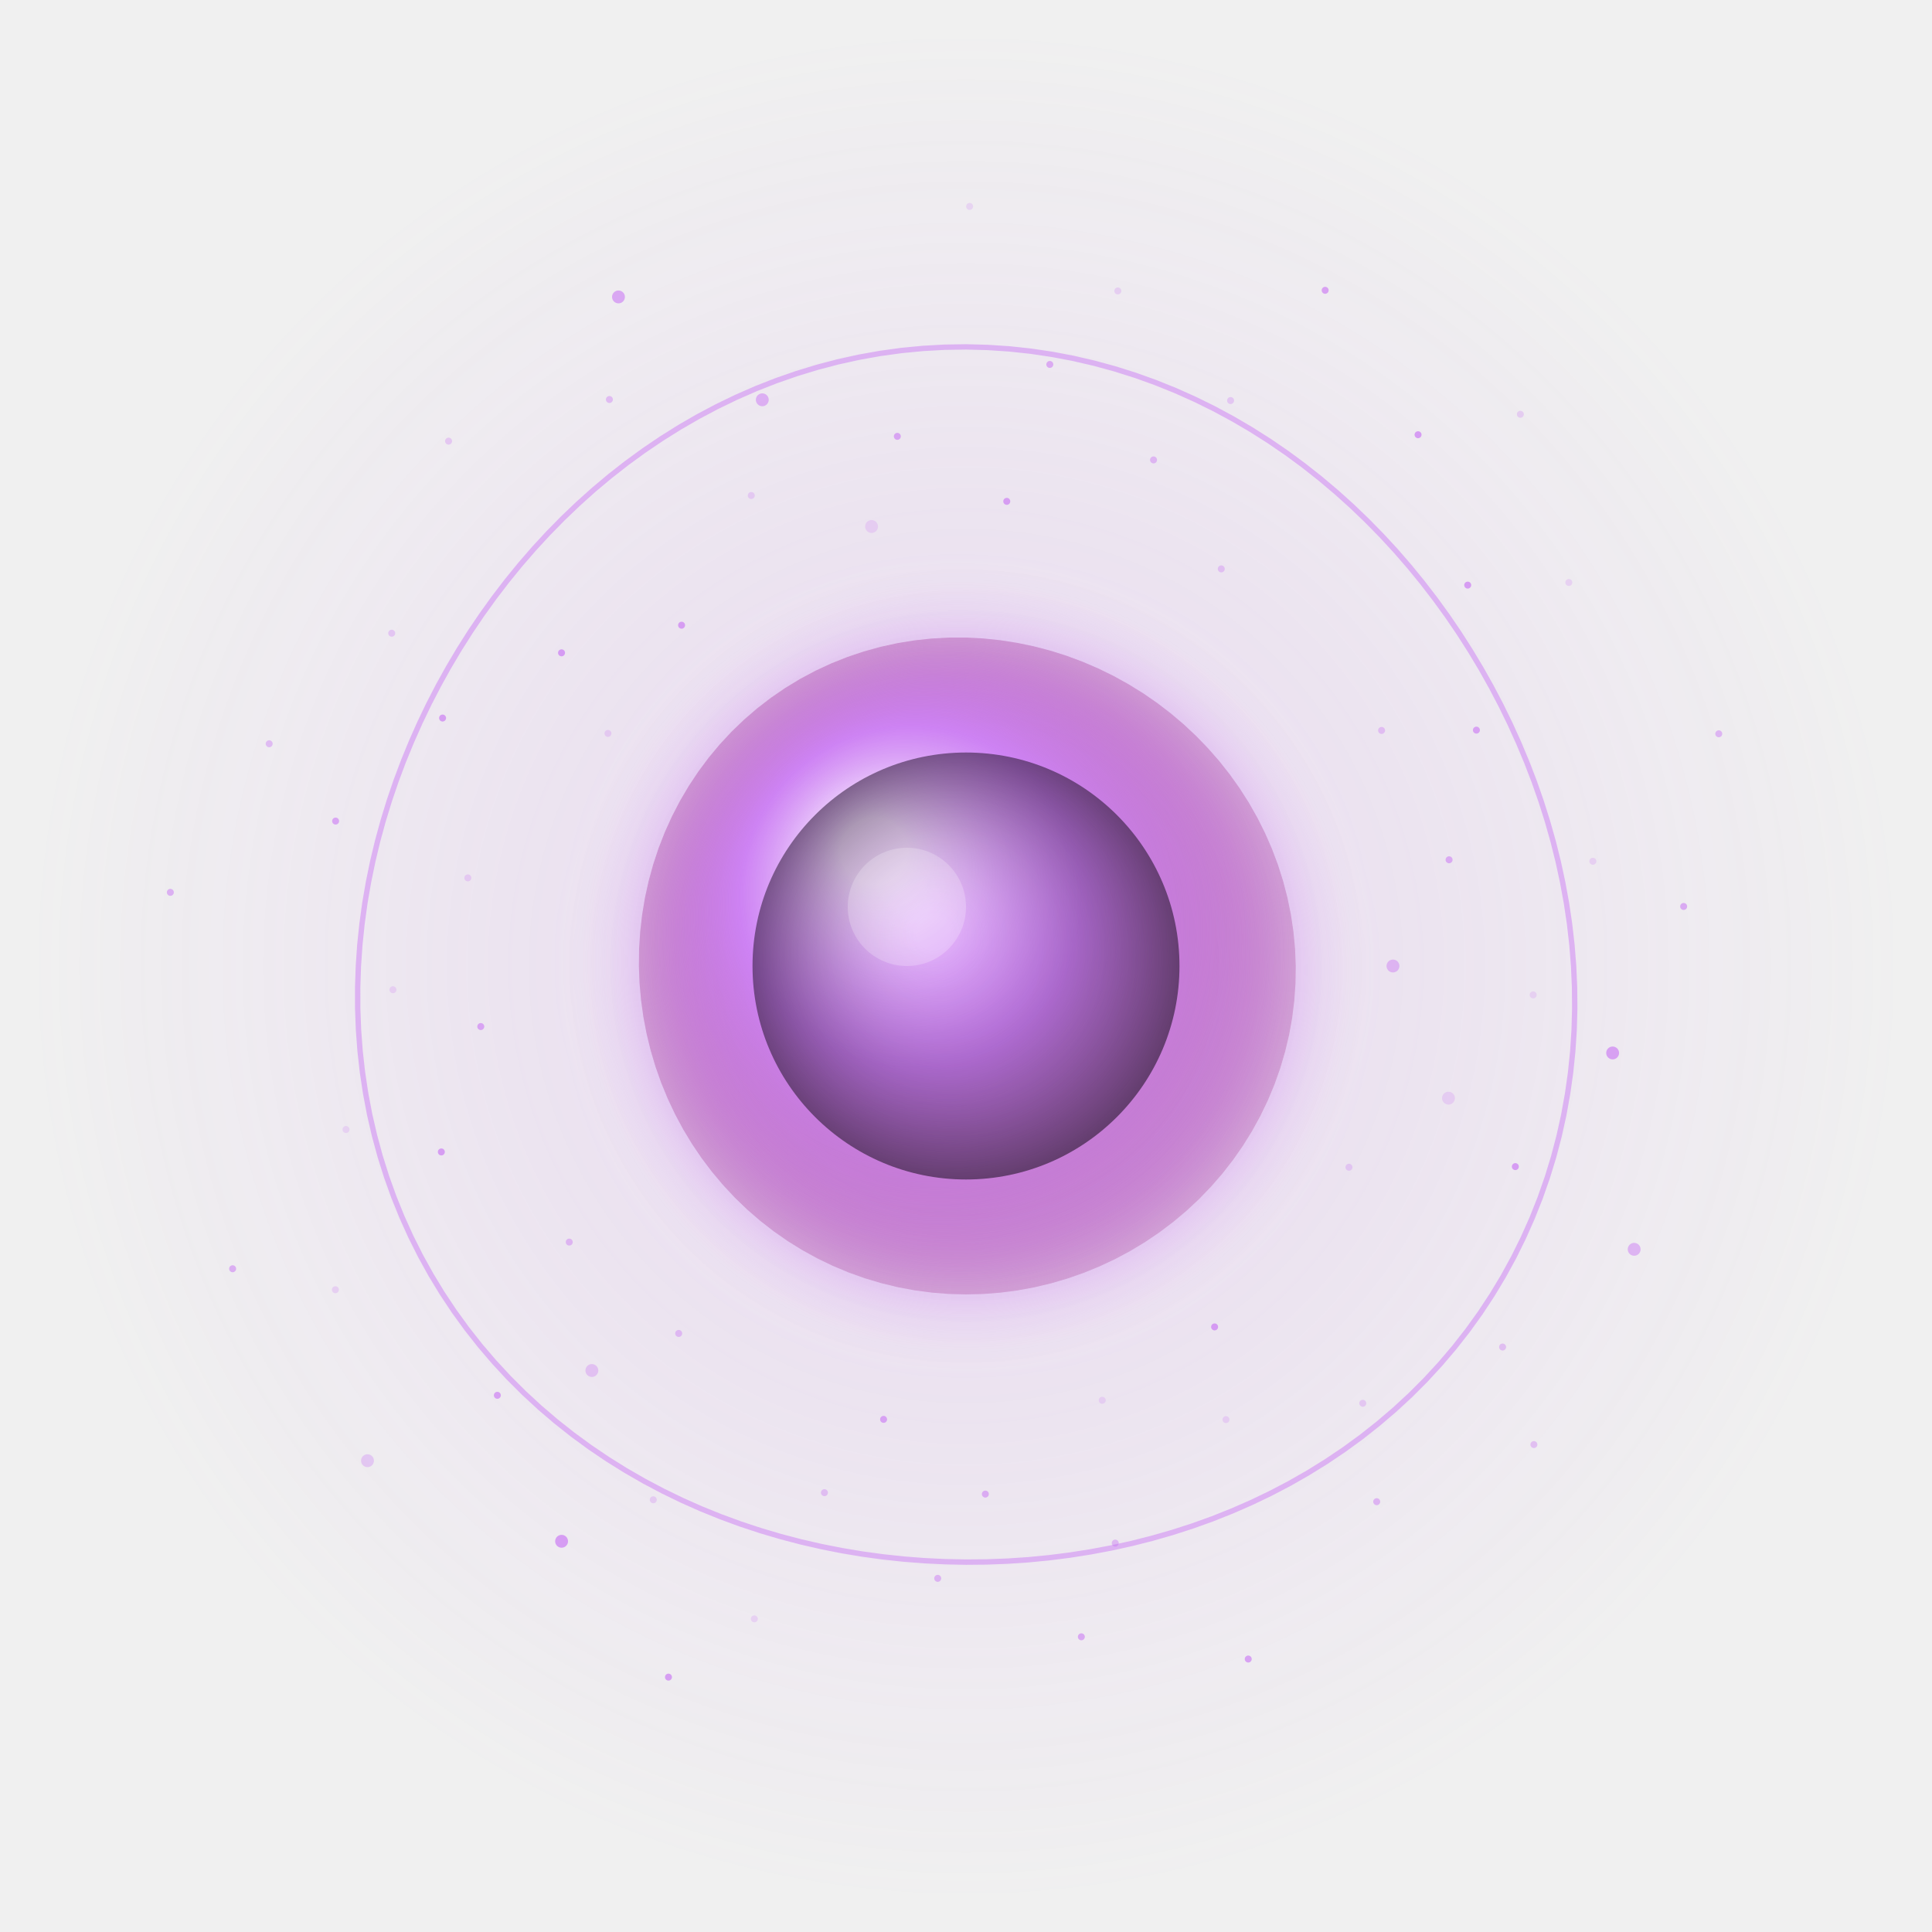
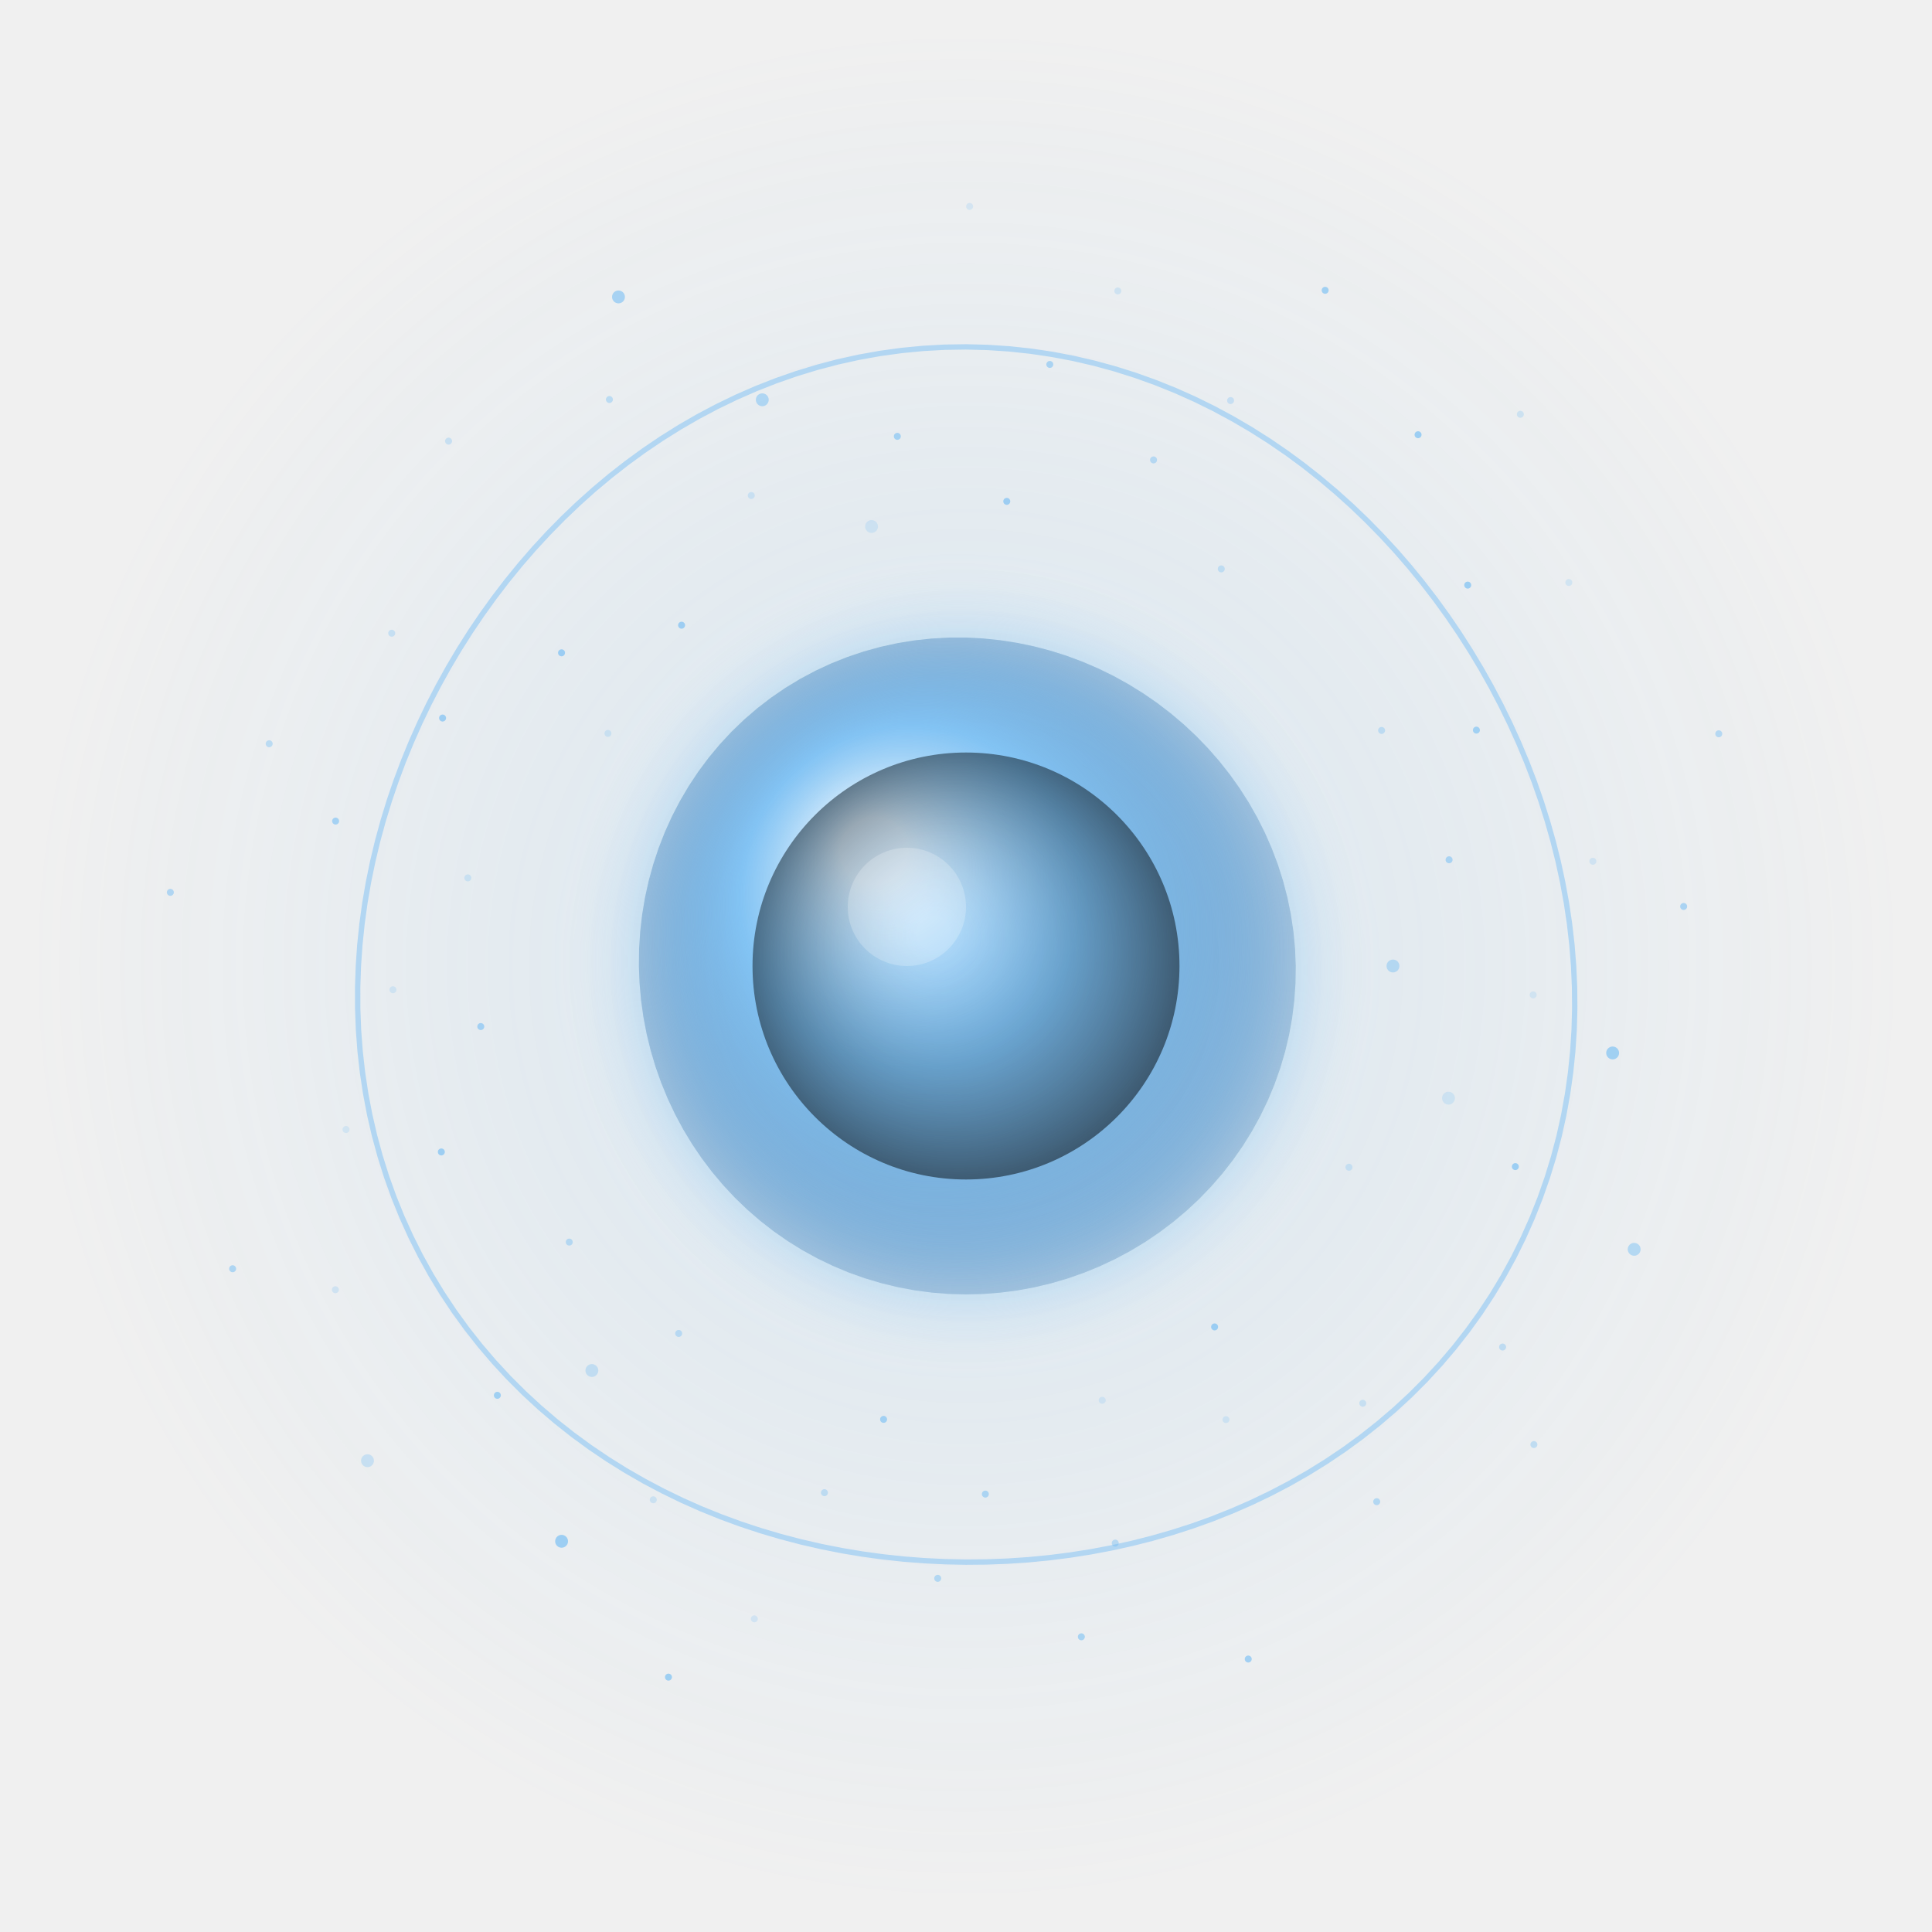
<svg xmlns="http://www.w3.org/2000/svg" viewBox="0 0 720 720" fill="none">
  <defs>
    <radialGradient id="halo">
-       <stop stop-color="#c871f4" stop-opacity=".18" />
-       <stop offset="1" stop-color="#c871f4" stop-opacity="0" />
+       <stop stop-color="#71bcf4" stop-opacity=".18" />
+       <stop offset="1" stop-color="#71bcf4" stop-opacity="0" />
    </radialGradient>
    <radialGradient id="body" gradientUnits="userSpaceOnUse" cx="0" cy="0" r="140.76" fx="-34.27" fy="-42.84" fr="12.24">
      <stop stop-color="white" stop-opacity=".94" />
-       <stop offset=".4" stop-color="#c871f4" stop-opacity=".7" />
-       <stop offset="1" stop-color="#8a0f61" stop-opacity=".15" />
+       <stop offset=".4" stop-color="#71bcf4" stop-opacity=".7" />
+       <stop offset="1" stop-color="#0f4c8a" stop-opacity=".15" />
    </radialGradient>
    <radialGradient id="core" gradientUnits="userSpaceOnUse" cx="0" cy="0" r="97.92" fx="-12.24" fy="-12.24" fr="6.12">
-       <stop stop-color="#c871f4" stop-opacity=".2" />
+       <stop stop-color="#71bcf4" stop-opacity=".2" />
      <stop offset="1" stop-color="black" stop-opacity=".68" />
    </radialGradient>
    <filter id="glow" x="-65%" y="-65%" width="230%" height="230%" color-interpolation-filters="sRGB">
      <feGaussianBlur stdDeviation="14" />
    </filter>
  </defs>
  <style>
    .stars{animation:drift 251.327s linear infinite;transform-origin:0 0}
    .breath{animation:breathe 7s ease-in-out infinite;transform-origin:0 0}
    .edge{animation:float 11s ease-in-out infinite;transform-origin:0 0}
    @keyframes drift{to{transform:rotate(360deg)}}
    @keyframes breathe{50%{transform:scale(1.025)}}
    @keyframes float{50%{transform:rotate(3deg) scale(1.012)}}
    @media(prefers-reduced-motion:reduce){.stars,.breath,.edge{animation:none}}
  </style>
  <g transform="translate(360 360)">
    <circle r="355" fill="url(#halo)" />
-     <g class="stars" fill="#c871f4">
+     <g class="stars" fill="#71bcf4">
      <circle cx="159.120" cy="0.000" r="2.4" opacity="0.420" />
      <circle cx="-174.648" cy="159.993" r="1.3" opacity="0.605" />
      <circle cx="15.196" cy="-173.161" r="1.3" opacity="0.620" />
      <circle cx="153.060" cy="199.636" r="1.3" opacity="0.451" />
      <circle cx="-185.651" cy="-32.837" r="1.3" opacity="0.254" />
      <circle cx="224.661" cy="-142.916" r="1.3" opacity="0.209" />
      <circle cx="-52.758" cy="196.272" r="1.3" opacity="0.359" />
      <circle cx="-129.508" cy="-249.345" r="2.4" opacity="0.565" />
      <circle cx="204.722" cy="74.758" r="1.3" opacity="0.638" />
      <circle cx="-273.306" cy="112.826" r="1.3" opacity="0.511" />
      <circle cx="98.602" cy="-210.723" r="1.3" opacity="0.300" />
      <circle cx="50.772" cy="161.848" r="1.3" opacity="0.200" />
      <circle cx="-214.021" cy="-124.019" r="1.3" opacity="0.302" />
      <circle cx="180.030" cy="-39.587" r="1.3" opacity="0.512" />
      <circle cx="-150.711" cy="214.391" r="2.4" opacity="0.638" />
      <circle cx="-25.588" cy="-197.385" r="1.3" opacity="0.563" />
      <circle cx="211.641" cy="178.353" r="1.3" opacity="0.357" />
      <circle cx="-213.560" cy="8.843" r="1.3" opacity="0.208" />
      <circle cx="206.595" cy="-205.614" r="1.3" opacity="0.255" />
      <circle cx="-10.538" cy="228.206" r="1.3" opacity="0.453" />
      <circle cx="-105.996" cy="-127.002" r="1.3" opacity="0.621" />
      <circle cx="240.986" cy="32.408" r="2.4" opacity="0.604" />
      <circle cx="-147.853" cy="102.888" r="1.3" opacity="0.418" />
      <circle cx="56.577" cy="-251.579" r="1.3" opacity="0.234" />
      <circle cx="96.881" cy="169.041" r="1.3" opacity="0.221" />
      <circle cx="-259.681" cy="-82.822" r="1.3" opacity="0.391" />
      <circle cx="190.213" cy="-87.902" r="1.3" opacity="0.588" />
      <circle cx="-110.882" cy="265.013" r="1.3" opacity="0.630" />
      <circle cx="-75.916" cy="-211.007" r="2.4" opacity="0.480" />
      <circle cx="142.718" cy="74.992" r="1.3" opacity="0.274" />
      <circle cx="-231.055" cy="60.929" r="1.3" opacity="0.203" />
      <circle cx="95.133" cy="-147.987" r="1.3" opacity="0.331" />
      <circle cx="42.990" cy="249.991" r="1.3" opacity="0.541" />
      <circle cx="-150.732" cy="-116.709" r="1.3" opacity="0.640" />
      <circle cx="267.448" cy="-22.187" r="1.3" opacity="0.536" />
      <circle cx="-139.425" cy="150.748" r="2.4" opacity="0.326" />
      <circle cx="1.348" cy="-283.070" r="1.3" opacity="0.202" />
      <circle cx="147.865" cy="162.961" r="1.3" opacity="0.278" />
      <circle cx="-296.512" cy="-27.444" r="1.3" opacity="0.485" />
      <circle cx="186.976" cy="-141.945" r="1.3" opacity="0.632" />
      <circle cx="-30.714" cy="168.956" r="1.3" opacity="0.584" />
      <circle cx="-132.891" cy="-211.115" r="1.3" opacity="0.385" />
      <circle cx="179.808" cy="49.252" r="2.4" opacity="0.218" />
      <circle cx="-235.007" cy="120.643" r="1.3" opacity="0.237" />
      <circle cx="69.892" cy="-188.604" r="1.3" opacity="0.424" />
      <circle cx="105.184" cy="258.274" r="1.3" opacity="0.607" />
      <circle cx="-195.063" cy="-92.408" r="1.3" opacity="0.618" />
      <circle cx="280.533" cy="-86.538" r="1.3" opacity="0.447" />
      <circle cx="-116.541" cy="198.927" r="1.3" opacity="0.251" />
      <circle cx="-35.198" cy="-163.784" r="2.4" opacity="0.210" />
      <circle cx="199.968" cy="141.999" r="1.3" opacity="0.362" />
      <circle cx="-180.827" cy="22.566" r="1.3" opacity="0.567" />
      <circle cx="168.467" cy="-197.989" r="1.3" opacity="0.637" />
      <circle cx="7.211" cy="196.804" r="1.3" opacity="0.507" />
      <circle cx="-192.828" cy="-195.603" r="1.3" opacity="0.297" />
      <circle cx="211.368" cy="10.770" r="1.3" opacity="0.200" />
      <circle cx="-223.046" cy="184.360" r="2.4" opacity="0.305" />
      <circle cx="31.236" cy="-224.183" r="1.3" opacity="0.516" />
      <circle cx="92.648" cy="134.500" r="1.3" opacity="0.638" />
      <circle cx="-234.927" cy="-54.009" r="1.3" opacity="0.560" />
      <circle cx="154.878" cy="-87.788" r="1.3" opacity="0.353" />
      <circle cx="-78.875" cy="243.295" r="1.3" opacity="0.207" />
      <circle cx="-80.018" cy="-175.339" r="1.3" opacity="0.257" />
      <circle cx="249.008" cy="105.582" r="2.4" opacity="0.457" />
      <circle cx="-195.524" cy="69.296" r="1.3" opacity="0.622" />
      <circle cx="133.849" cy="-251.811" r="1.3" opacity="0.602" />
      <circle cx="55.620" cy="215.071" r="1.3" opacity="0.414" />
      <circle cx="-133.437" cy="-86.681" r="1.3" opacity="0.232" />
      <circle cx="233.615" cy="-39.029" r="1.3" opacity="0.222" />
      <circle cx="-107.073" cy="136.934" r="1.3" opacity="0.395" />
    </g>
-     <path class="edge" d="M226.440,0.000 L226.791,7.920 L226.858,15.863 L226.638,23.821 L226.122,31.779 L225.307,39.728 L224.189,47.653 L222.763,55.541 L221.028,63.379 L218.982,71.152 L216.625,78.845 L213.959,86.445 L210.984,93.936 L207.705,101.305 L204.127,108.536 L200.253,115.616 L196.093,122.532 L191.653,129.271 L186.942,135.821 L181.970,142.171 L176.748,148.310 L171.288,154.228 L165.600,159.918 L159.698,165.372 L153.594,170.583 L147.302,175.547 L140.834,180.259 L134.205,184.717 L127.426,188.917 L120.512,192.860 L113.474,196.543 L106.326,199.969 L99.077,203.138 L91.741,206.053 L84.326,208.714 L76.844,211.126 L69.302,213.291 L61.711,215.212 L54.077,216.892 L46.409,218.335 L38.712,219.544 L30.992,220.521 L23.256,221.269 L15.509,221.790 L7.755,222.085 L0.000,222.156 L-7.753,222.003 L-15.498,221.627 L-23.231,221.026 L-30.947,220.200 L-38.642,219.148 L-46.309,217.868 L-53.944,216.357 L-61.539,214.613 L-69.089,212.634 L-76.585,210.416 L-84.020,207.958 L-91.385,205.255 L-98.671,202.306 L-105.868,199.109 L-112.966,195.662 L-119.952,191.964 L-126.817,188.014 L-133.548,183.813 L-140.132,179.361 L-146.558,174.661 L-152.812,169.715 L-158.882,164.527 L-164.755,159.102 L-170.419,153.446 L-175.862,147.566 L-181.072,141.469 L-186.038,135.164 L-190.750,128.662 L-195.197,121.973 L-199.372,115.108 L-203.266,108.079 L-206.873,100.899 L-210.186,93.581 L-213.202,86.139 L-215.915,78.587 L-218.325,70.938 L-220.429,63.207 L-222.228,55.408 L-223.721,47.553 L-224.911,39.658 L-225.801,31.734 L-226.395,23.795 L-226.695,15.852 L-226.709,7.917 L-226.440,0.000 L-225.895,-7.888 L-225.081,-15.739 L-224.004,-23.544 L-222.671,-31.294 L-221.088,-38.984 L-219.262,-46.606 L-217.200,-54.154 L-214.907,-61.624 L-212.389,-69.010 L-209.653,-76.307 L-206.701,-83.513 L-203.540,-90.622 L-200.173,-97.631 L-196.603,-104.536 L-192.833,-111.332 L-188.867,-118.017 L-184.705,-124.585 L-180.350,-131.032 L-175.802,-137.352 L-171.064,-143.540 L-166.136,-149.590 L-161.020,-155.495 L-155.715,-161.248 L-150.224,-166.841 L-144.548,-172.265 L-138.689,-177.513 L-132.648,-182.575 L-126.430,-187.440 L-120.037,-192.100 L-113.474,-196.543 L-106.746,-200.760 L-99.858,-204.740 L-92.817,-208.471 L-85.632,-211.946 L-78.309,-215.152 L-70.859,-218.081 L-63.291,-220.723 L-55.618,-223.070 L-47.850,-225.116 L-40.000,-226.851 L-32.082,-228.272 L-24.108,-229.373 L-16.094,-230.150 L-8.053,-230.601 L-0.000,-230.724 L8.050,-230.519 L16.082,-229.987 L24.083,-229.130 L32.036,-227.951 L39.930,-226.456 L47.750,-224.648 L55.484,-222.535 L63.120,-220.124 L70.645,-217.424 L78.050,-214.442 L85.326,-211.189 L92.462,-207.674 L99.452,-203.907 L106.289,-199.900 L112.966,-195.662 L119.478,-191.204 L125.821,-186.537 L131.992,-181.671 L137.987,-176.615 L143.804,-171.379 L149.442,-165.972 L154.899,-160.403 L160.175,-154.679 L165.268,-148.808 L170.178,-142.796 L174.904,-136.650 L179.446,-130.375 L183.802,-123.976 L187.971,-117.457 L191.952,-110.824 L195.743,-104.078 L199.341,-97.225 L202.742,-90.267 L205.944,-83.207 L208.943,-76.049 L211.733,-68.796 L214.309,-61.452 L216.665,-54.021 L218.795,-46.506 L220.693,-38.914 L222.350,-31.249 L223.761,-23.518 L224.918,-15.728 L225.814,-7.886 L226.440,-0.000 Z" stroke="#c871f4" stroke-opacity=".45" stroke-width="2" />
+     <path class="edge" d="M226.440,0.000 L226.791,7.920 L226.858,15.863 L226.638,23.821 L226.122,31.779 L225.307,39.728 L224.189,47.653 L222.763,55.541 L221.028,63.379 L218.982,71.152 L216.625,78.845 L213.959,86.445 L210.984,93.936 L207.705,101.305 L204.127,108.536 L200.253,115.616 L196.093,122.532 L191.653,129.271 L186.942,135.821 L181.970,142.171 L176.748,148.310 L171.288,154.228 L165.600,159.918 L159.698,165.372 L153.594,170.583 L147.302,175.547 L140.834,180.259 L134.205,184.717 L127.426,188.917 L120.512,192.860 L113.474,196.543 L106.326,199.969 L99.077,203.138 L91.741,206.053 L84.326,208.714 L76.844,211.126 L69.302,213.291 L61.711,215.212 L54.077,216.892 L46.409,218.335 L38.712,219.544 L30.992,220.521 L23.256,221.269 L15.509,221.790 L7.755,222.085 L0.000,222.156 L-7.753,222.003 L-15.498,221.627 L-23.231,221.026 L-30.947,220.200 L-38.642,219.148 L-46.309,217.868 L-53.944,216.357 L-61.539,214.613 L-69.089,212.634 L-76.585,210.416 L-84.020,207.958 L-91.385,205.255 L-98.671,202.306 L-105.868,199.109 L-112.966,195.662 L-119.952,191.964 L-126.817,188.014 L-133.548,183.813 L-140.132,179.361 L-146.558,174.661 L-152.812,169.715 L-158.882,164.527 L-164.755,159.102 L-170.419,153.446 L-175.862,147.566 L-181.072,141.469 L-186.038,135.164 L-190.750,128.662 L-195.197,121.973 L-199.372,115.108 L-203.266,108.079 L-206.873,100.899 L-210.186,93.581 L-213.202,86.139 L-215.915,78.587 L-218.325,70.938 L-220.429,63.207 L-222.228,55.408 L-223.721,47.553 L-224.911,39.658 L-225.801,31.734 L-226.395,23.795 L-226.695,15.852 L-226.709,7.917 L-226.440,0.000 L-225.895,-7.888 L-225.081,-15.739 L-224.004,-23.544 L-222.671,-31.294 L-221.088,-38.984 L-219.262,-46.606 L-217.200,-54.154 L-214.907,-61.624 L-212.389,-69.010 L-209.653,-76.307 L-206.701,-83.513 L-203.540,-90.622 L-200.173,-97.631 L-196.603,-104.536 L-192.833,-111.332 L-188.867,-118.017 L-184.705,-124.585 L-180.350,-131.032 L-175.802,-137.352 L-171.064,-143.540 L-166.136,-149.590 L-161.020,-155.495 L-155.715,-161.248 L-150.224,-166.841 L-144.548,-172.265 L-138.689,-177.513 L-132.648,-182.575 L-126.430,-187.440 L-120.037,-192.100 L-113.474,-196.543 L-106.746,-200.760 L-99.858,-204.740 L-92.817,-208.471 L-85.632,-211.946 L-78.309,-215.152 L-70.859,-218.081 L-63.291,-220.723 L-55.618,-223.070 L-47.850,-225.116 L-40.000,-226.851 L-32.082,-228.272 L-24.108,-229.373 L-16.094,-230.150 L-8.053,-230.601 L-0.000,-230.724 L8.050,-230.519 L16.082,-229.987 L24.083,-229.130 L32.036,-227.951 L39.930,-226.456 L47.750,-224.648 L55.484,-222.535 L63.120,-220.124 L70.645,-217.424 L78.050,-214.442 L85.326,-211.189 L92.462,-207.674 L99.452,-203.907 L106.289,-199.900 L112.966,-195.662 L119.478,-191.204 L125.821,-186.537 L131.992,-181.671 L137.987,-176.615 L143.804,-171.379 L149.442,-165.972 L154.899,-160.403 L160.175,-154.679 L165.268,-148.808 L170.178,-142.796 L174.904,-136.650 L179.446,-130.375 L183.802,-123.976 L187.971,-117.457 L191.952,-110.824 L195.743,-104.078 L199.341,-97.225 L202.742,-90.267 L205.944,-83.207 L208.943,-76.049 L211.733,-68.796 L214.309,-61.452 L216.665,-54.021 L218.795,-46.506 L220.693,-38.914 L222.350,-31.249 L223.761,-23.518 L224.918,-15.728 L225.814,-7.886 L226.440,-0.000 Z" stroke="#71bcf4" stroke-opacity=".45" stroke-width="2" />
    <g class="breath">
-       <path d="M122.890,0.000 L122.797,6.436 L122.355,12.860 L121.563,19.254 L120.424,25.597 L118.942,31.870 L117.121,38.055 L114.967,44.132 L112.488,50.083 L109.692,55.891 L106.589,61.539 L103.189,67.012 L99.504,72.294 L95.545,77.371 L91.326,82.230 L86.859,86.859 L82.158,91.246 L77.236,95.379 L72.109,99.250 L66.790,102.848 L61.294,106.165 L55.637,109.193 L49.832,111.924 L43.896,114.352 L37.844,116.471 L31.691,118.273 L25.455,119.755 L19.151,120.913 L12.795,121.741 L6.406,122.238 L0.000,122.400 L-6.406,122.227 L-12.793,121.718 L-19.144,120.873 L-25.442,119.695 L-31.668,118.185 L-37.804,116.348 L-43.833,114.188 L-49.737,111.712 L-55.500,108.925 L-61.106,105.838 L-66.537,102.459 L-71.781,98.798 L-76.821,94.866 L-81.645,90.676 L-86.241,86.241 L-90.596,81.573 L-94.700,76.686 L-98.543,71.596 L-102.117,66.316 L-105.414,60.861 L-108.426,55.246 L-111.148,49.486 L-113.573,43.597 L-115.698,37.592 L-117.517,31.488 L-119.026,25.300 L-120.223,19.041 L-121.104,12.729 L-121.668,6.376 L-121.910,0.000 L-121.831,-6.385 L-121.428,-12.763 L-120.701,-19.117 L-119.649,-25.432 L-118.273,-31.691 L-116.574,-37.877 L-114.552,-43.972 L-112.212,-49.960 L-109.556,-55.821 L-106.589,-61.539 L-103.318,-67.095 L-99.749,-72.472 L-95.891,-77.651 L-91.754,-82.615 L-87.349,-87.349 L-82.688,-91.834 L-77.786,-96.057 L-72.657,-100.003 L-67.317,-103.659 L-61.784,-107.013 L-56.076,-110.055 L-50.211,-112.775 L-44.208,-115.167 L-38.088,-117.224 L-31.870,-118.942 L-25.574,-120.318 L-19.220,-121.352 L-12.827,-122.042 L-6.414,-122.391 L-0.000,-122.400 L6.398,-122.074 L12.761,-121.417 L19.075,-120.434 L25.322,-119.132 L31.488,-117.517 L37.559,-115.595 L43.520,-113.374 L49.358,-110.861 L55.061,-108.064 L60.616,-104.990 L66.011,-101.648 L71.233,-98.044 L76.272,-94.188 L81.115,-90.088 L85.751,-85.751 L90.168,-81.188 L94.354,-76.407 L98.299,-71.418 L101.989,-66.232 L105.414,-60.861 L108.563,-55.315 L111.424,-49.609 L113.988,-43.756 L116.245,-37.770 L118.185,-31.668 L119.801,-25.464 L121.085,-19.178 L122.031,-12.826 L122.633,-6.427 L122.890,-0.000 Z" fill="#c871f4" fill-opacity=".48" filter="url(#glow)" />
+       <path d="M122.890,0.000 L122.797,6.436 L122.355,12.860 L121.563,19.254 L120.424,25.597 L118.942,31.870 L117.121,38.055 L114.967,44.132 L112.488,50.083 L109.692,55.891 L106.589,61.539 L103.189,67.012 L99.504,72.294 L95.545,77.371 L91.326,82.230 L86.859,86.859 L82.158,91.246 L77.236,95.379 L72.109,99.250 L66.790,102.848 L61.294,106.165 L55.637,109.193 L49.832,111.924 L43.896,114.352 L37.844,116.471 L31.691,118.273 L25.455,119.755 L19.151,120.913 L12.795,121.741 L6.406,122.238 L0.000,122.400 L-6.406,122.227 L-12.793,121.718 L-19.144,120.873 L-25.442,119.695 L-31.668,118.185 L-37.804,116.348 L-43.833,114.188 L-49.737,111.712 L-55.500,108.925 L-61.106,105.838 L-66.537,102.459 L-71.781,98.798 L-76.821,94.866 L-81.645,90.676 L-86.241,86.241 L-90.596,81.573 L-94.700,76.686 L-98.543,71.596 L-102.117,66.316 L-105.414,60.861 L-108.426,55.246 L-111.148,49.486 L-113.573,43.597 L-115.698,37.592 L-117.517,31.488 L-119.026,25.300 L-120.223,19.041 L-121.104,12.729 L-121.668,6.376 L-121.910,0.000 L-121.831,-6.385 L-121.428,-12.763 L-120.701,-19.117 L-119.649,-25.432 L-118.273,-31.691 L-116.574,-37.877 L-114.552,-43.972 L-112.212,-49.960 L-109.556,-55.821 L-106.589,-61.539 L-103.318,-67.095 L-99.749,-72.472 L-95.891,-77.651 L-91.754,-82.615 L-87.349,-87.349 L-82.688,-91.834 L-77.786,-96.057 L-72.657,-100.003 L-67.317,-103.659 L-61.784,-107.013 L-56.076,-110.055 L-50.211,-112.775 L-44.208,-115.167 L-38.088,-117.224 L-31.870,-118.942 L-25.574,-120.318 L-19.220,-121.352 L-12.827,-122.042 L-6.414,-122.391 L-0.000,-122.400 L6.398,-122.074 L12.761,-121.417 L19.075,-120.434 L25.322,-119.132 L31.488,-117.517 L37.559,-115.595 L43.520,-113.374 L49.358,-110.861 L55.061,-108.064 L60.616,-104.990 L66.011,-101.648 L71.233,-98.044 L76.272,-94.188 L81.115,-90.088 L85.751,-85.751 L90.168,-81.188 L94.354,-76.407 L98.299,-71.418 L101.989,-66.232 L105.414,-60.861 L108.563,-55.315 L111.424,-49.609 L113.988,-43.756 L116.245,-37.770 L118.185,-31.668 L119.801,-25.464 L121.085,-19.178 L122.031,-12.826 L122.633,-6.427 L122.890,-0.000 Z" fill="#71bcf4" fill-opacity=".48" filter="url(#glow)" />
      <path d="M122.890,0.000 L122.797,6.436 L122.355,12.860 L121.563,19.254 L120.424,25.597 L118.942,31.870 L117.121,38.055 L114.967,44.132 L112.488,50.083 L109.692,55.891 L106.589,61.539 L103.189,67.012 L99.504,72.294 L95.545,77.371 L91.326,82.230 L86.859,86.859 L82.158,91.246 L77.236,95.379 L72.109,99.250 L66.790,102.848 L61.294,106.165 L55.637,109.193 L49.832,111.924 L43.896,114.352 L37.844,116.471 L31.691,118.273 L25.455,119.755 L19.151,120.913 L12.795,121.741 L6.406,122.238 L0.000,122.400 L-6.406,122.227 L-12.793,121.718 L-19.144,120.873 L-25.442,119.695 L-31.668,118.185 L-37.804,116.348 L-43.833,114.188 L-49.737,111.712 L-55.500,108.925 L-61.106,105.838 L-66.537,102.459 L-71.781,98.798 L-76.821,94.866 L-81.645,90.676 L-86.241,86.241 L-90.596,81.573 L-94.700,76.686 L-98.543,71.596 L-102.117,66.316 L-105.414,60.861 L-108.426,55.246 L-111.148,49.486 L-113.573,43.597 L-115.698,37.592 L-117.517,31.488 L-119.026,25.300 L-120.223,19.041 L-121.104,12.729 L-121.668,6.376 L-121.910,0.000 L-121.831,-6.385 L-121.428,-12.763 L-120.701,-19.117 L-119.649,-25.432 L-118.273,-31.691 L-116.574,-37.877 L-114.552,-43.972 L-112.212,-49.960 L-109.556,-55.821 L-106.589,-61.539 L-103.318,-67.095 L-99.749,-72.472 L-95.891,-77.651 L-91.754,-82.615 L-87.349,-87.349 L-82.688,-91.834 L-77.786,-96.057 L-72.657,-100.003 L-67.317,-103.659 L-61.784,-107.013 L-56.076,-110.055 L-50.211,-112.775 L-44.208,-115.167 L-38.088,-117.224 L-31.870,-118.942 L-25.574,-120.318 L-19.220,-121.352 L-12.827,-122.042 L-6.414,-122.391 L-0.000,-122.400 L6.398,-122.074 L12.761,-121.417 L19.075,-120.434 L25.322,-119.132 L31.488,-117.517 L37.559,-115.595 L43.520,-113.374 L49.358,-110.861 L55.061,-108.064 L60.616,-104.990 L66.011,-101.648 L71.233,-98.044 L76.272,-94.188 L81.115,-90.088 L85.751,-85.751 L90.168,-81.188 L94.354,-76.407 L98.299,-71.418 L101.989,-66.232 L105.414,-60.861 L108.563,-55.315 L111.424,-49.609 L113.988,-43.756 L116.245,-37.770 L118.185,-31.668 L119.801,-25.464 L121.085,-19.178 L122.031,-12.826 L122.633,-6.427 L122.890,-0.000 Z" fill="url(#body)" />
      <circle r="79.56" fill="url(#core)" />
      <circle cx="-22.032" cy="-22.032" r="22.032" fill="white" fill-opacity=".22" />
    </g>
  </g>
</svg>
